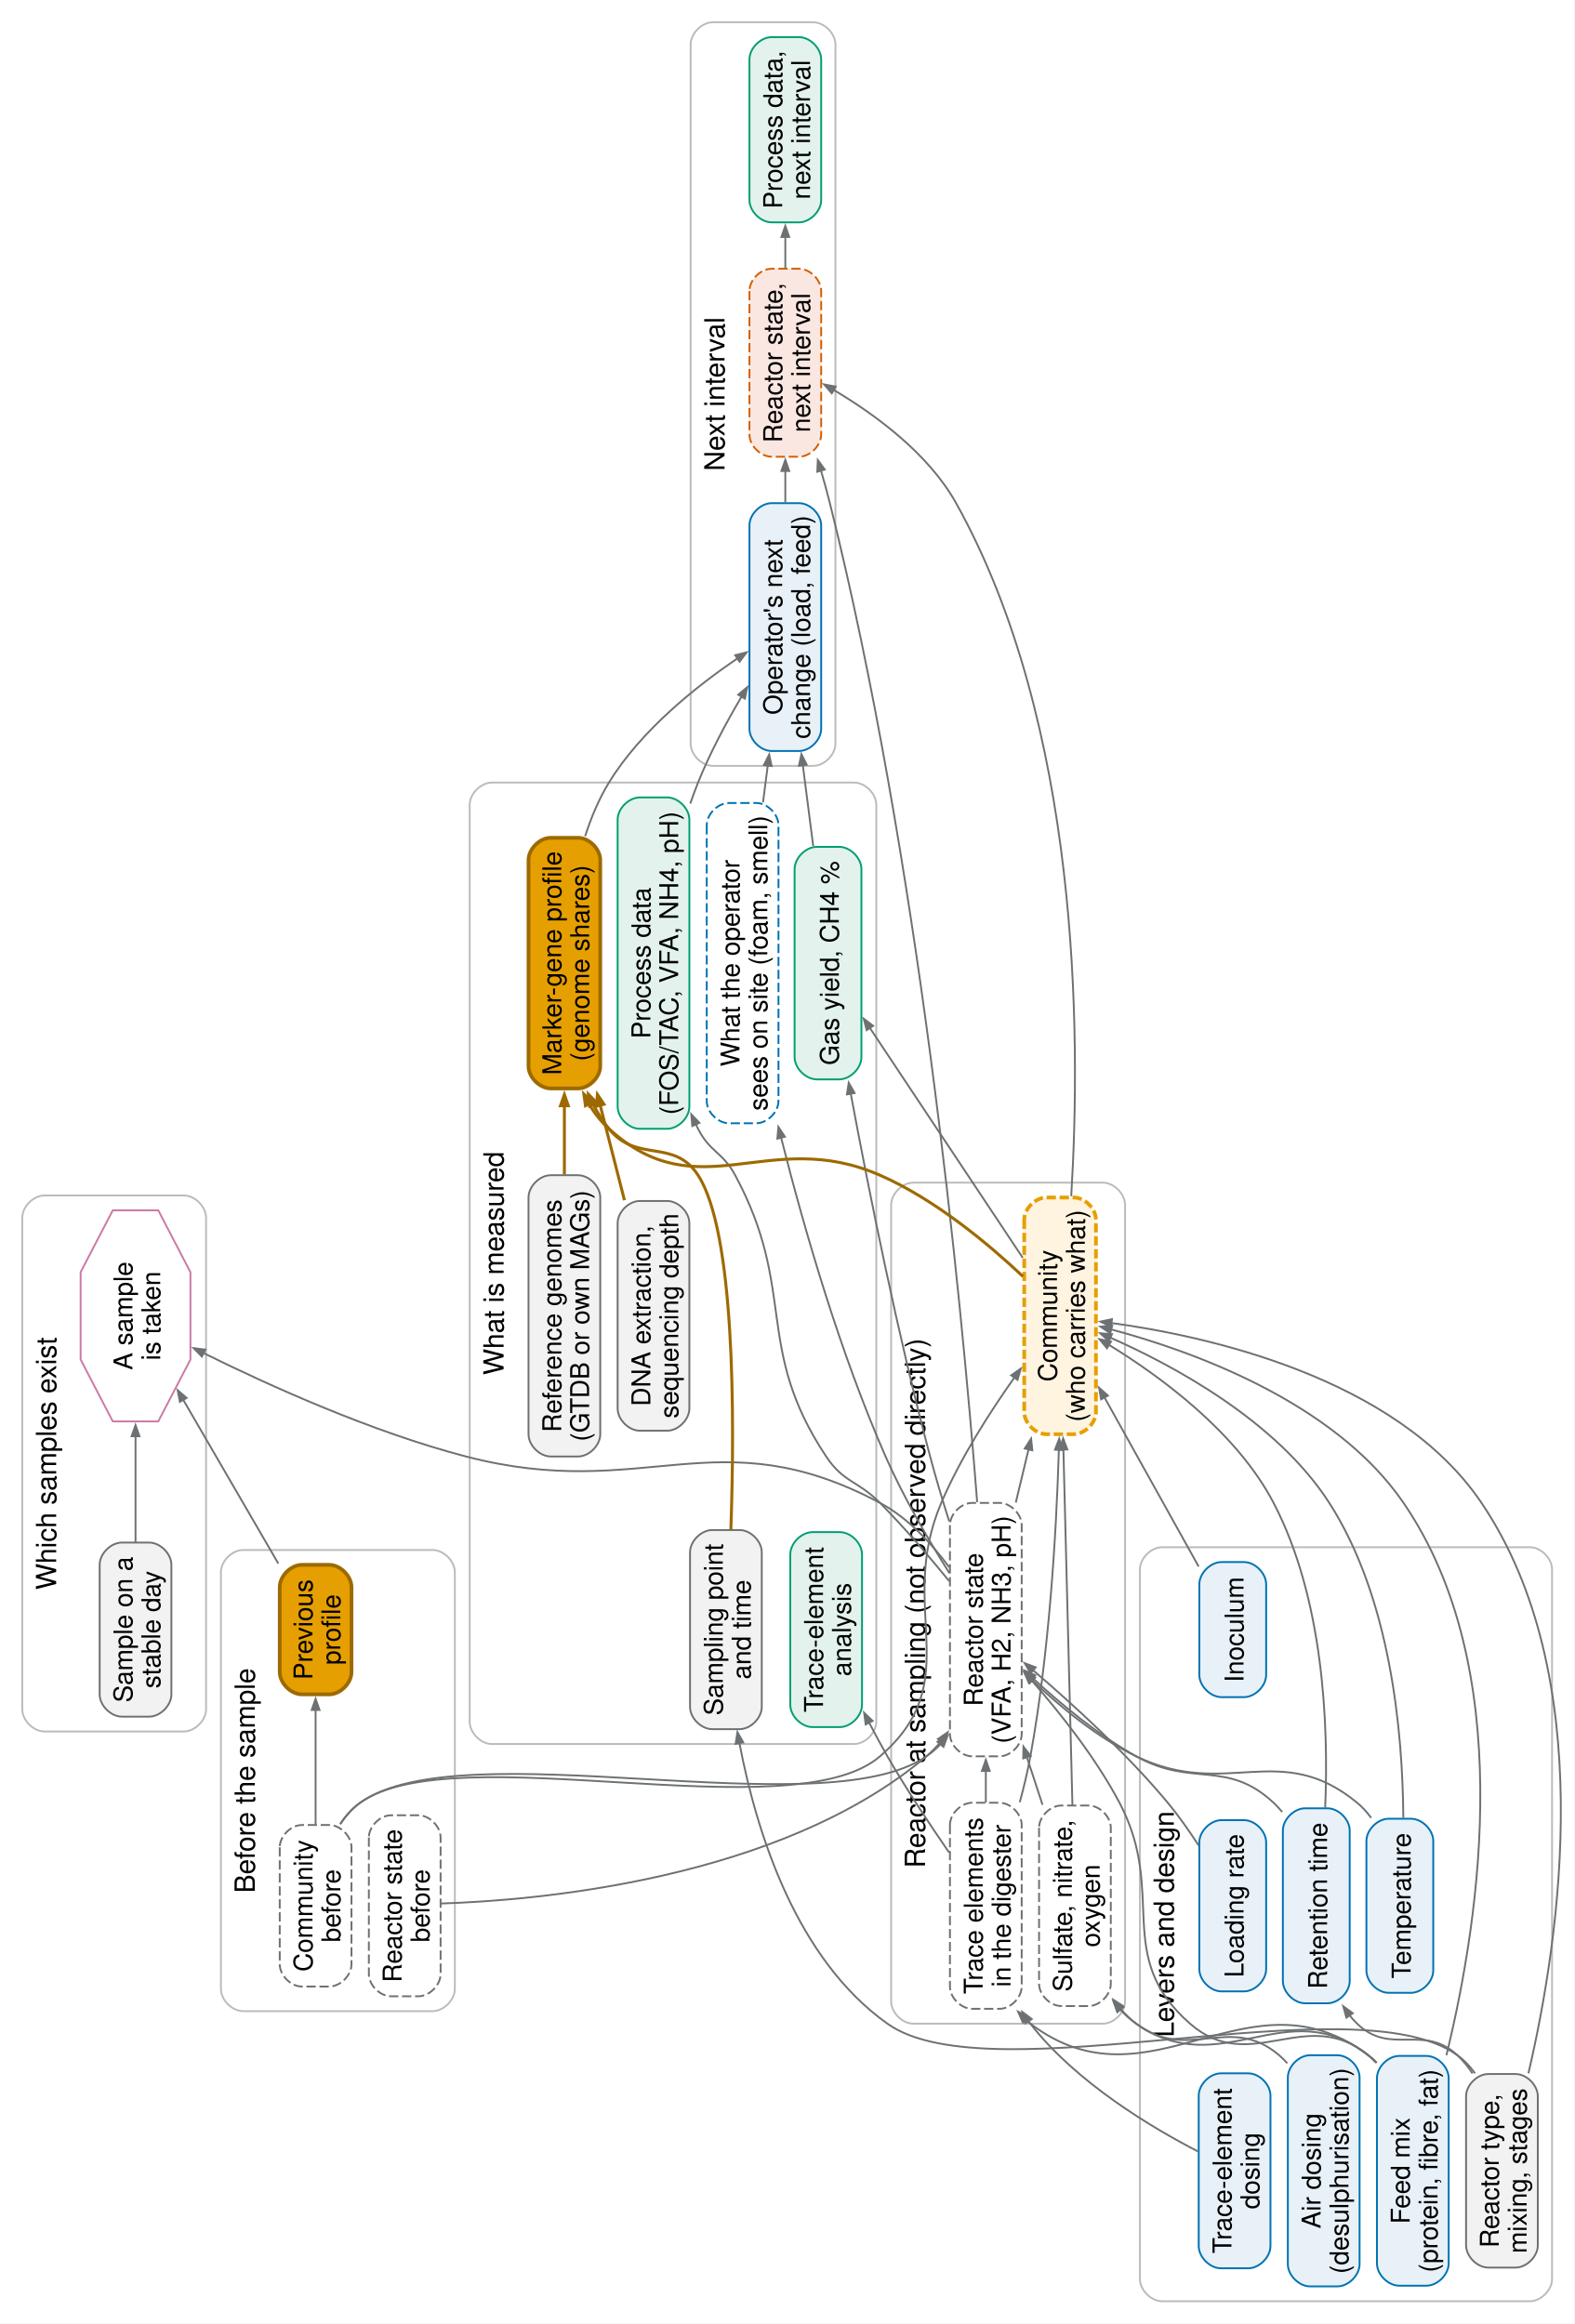
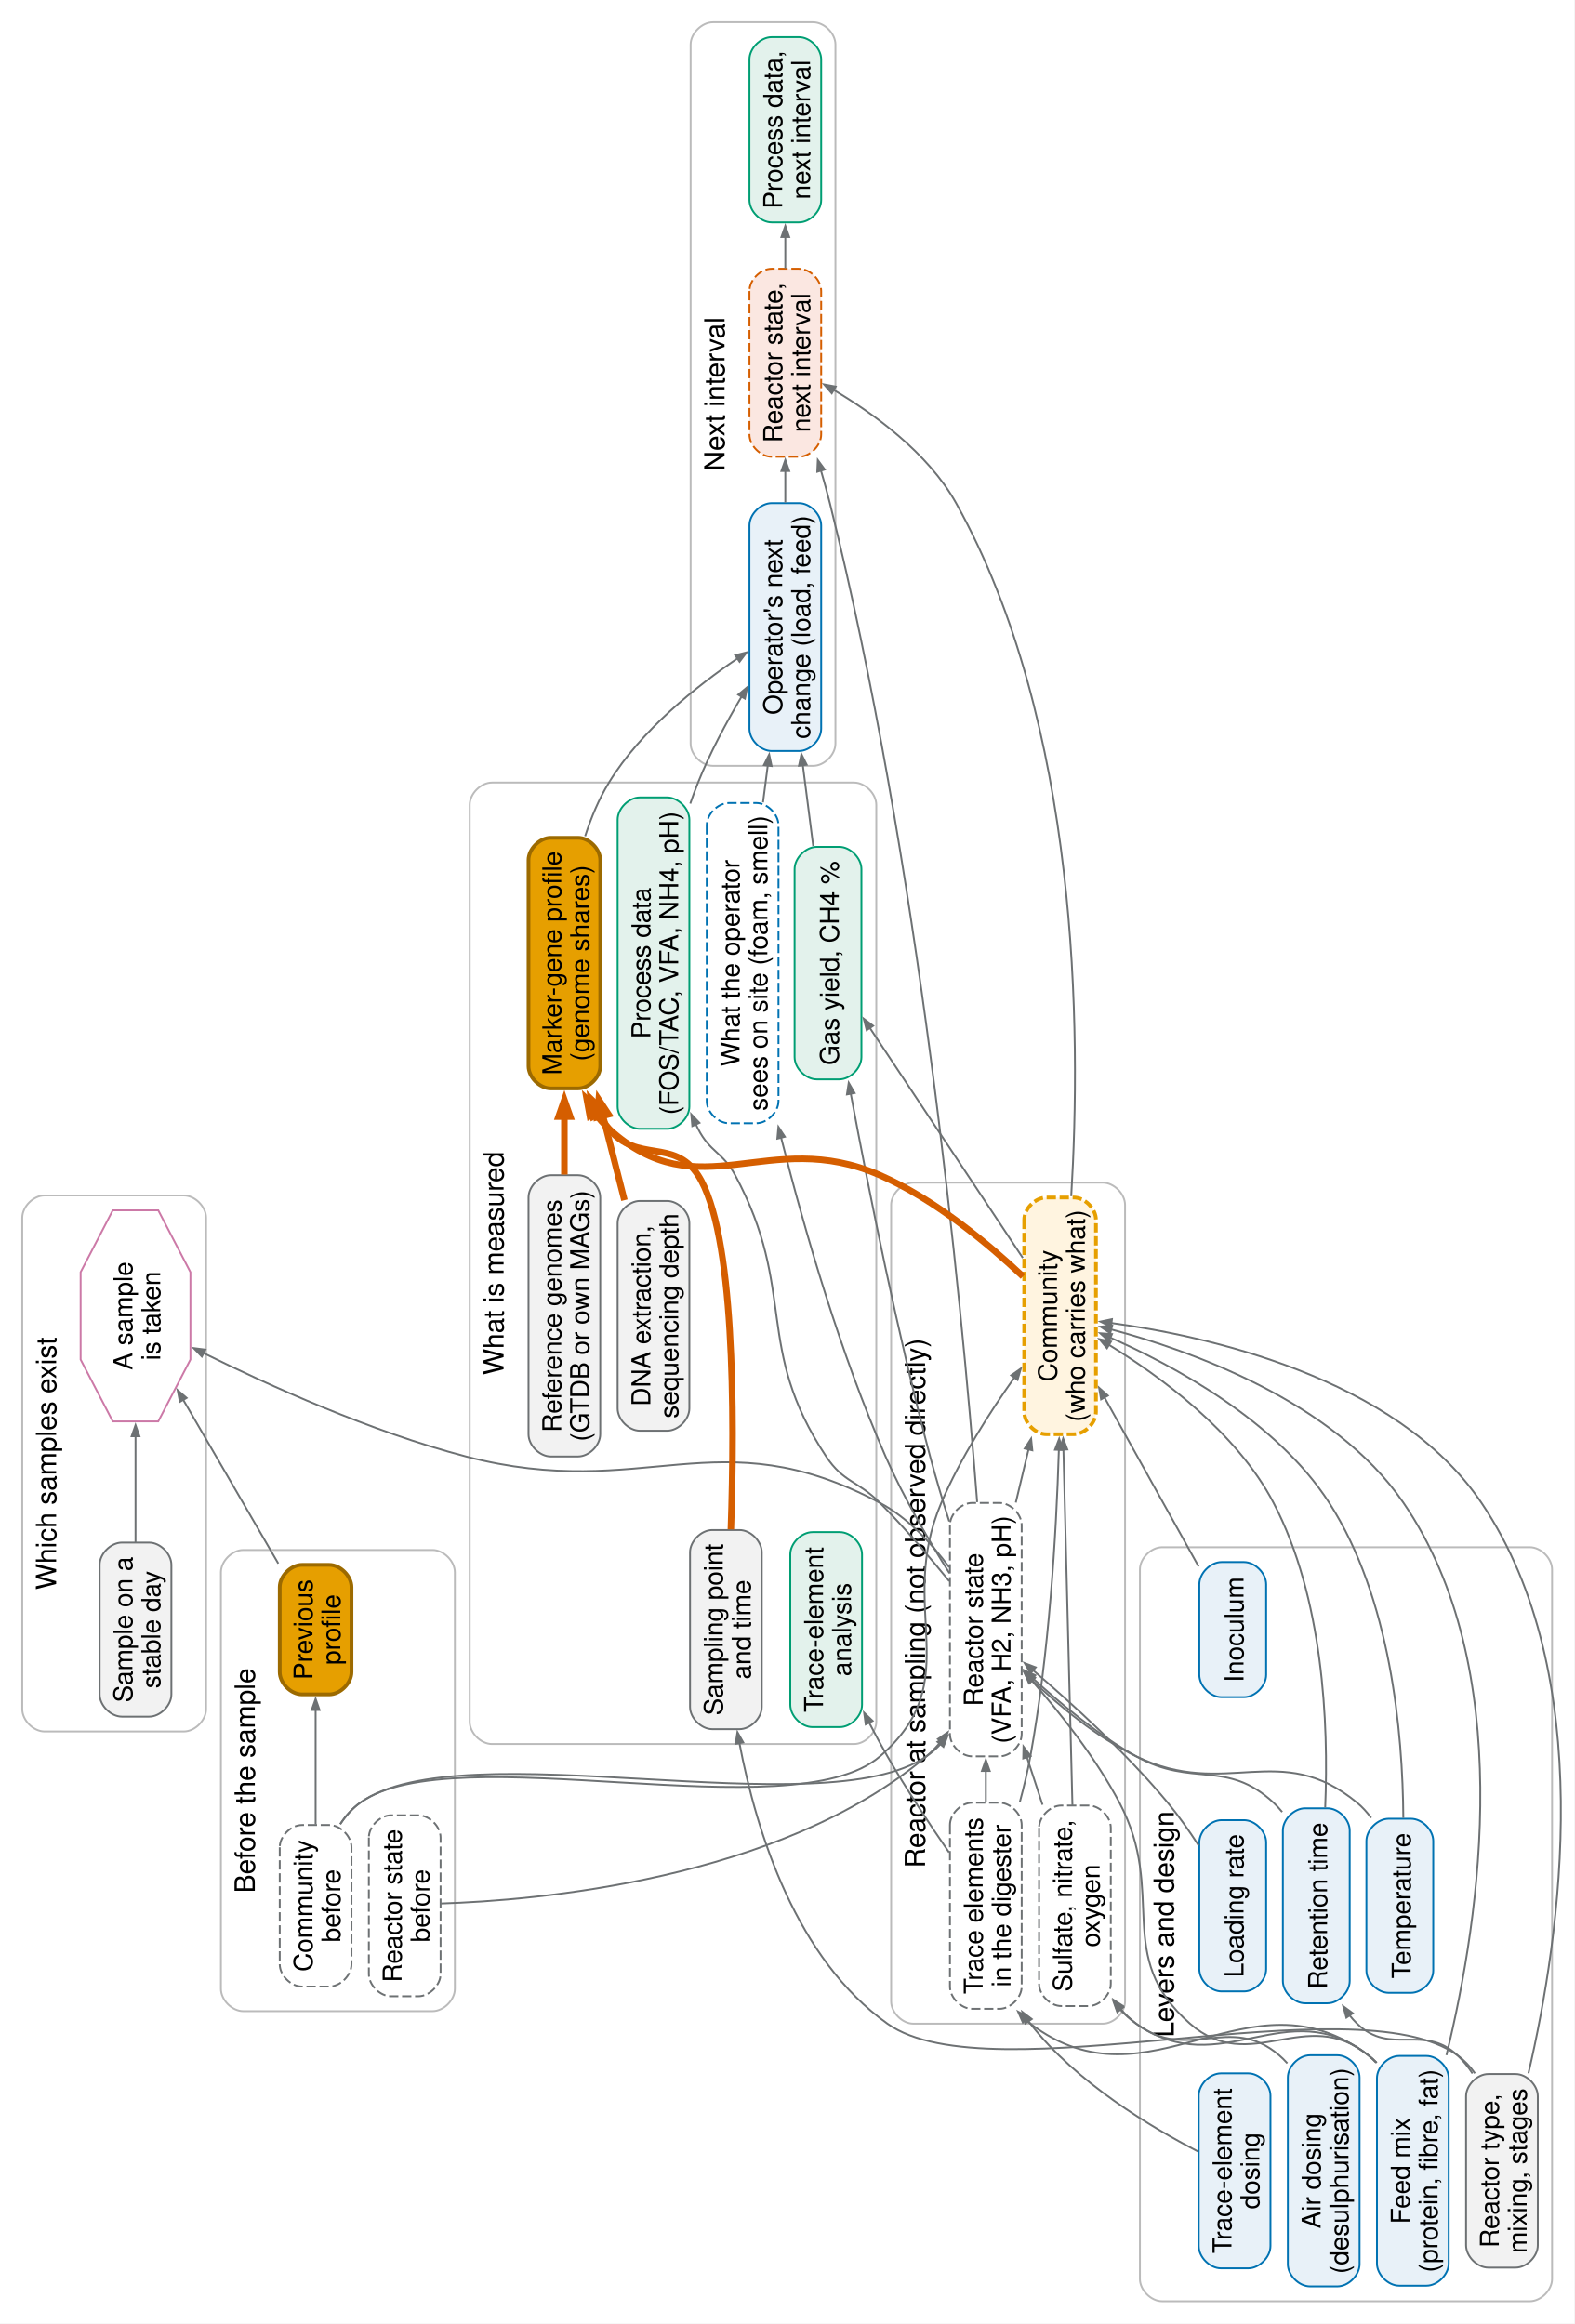
<svg xmlns="http://www.w3.org/2000/svg" width="848pt" height="1252pt" viewBox="0.00 0.00 848.00 1252.00">
  <g id="graph0" class="graph" transform="scale(1 1) rotate(-90) translate(-1247.74 844)">
    <polygon fill="white" stroke="none" points="-4,4 -4,-844 1247.74,-844 1247.74,4 -4,4" />
    <g id="clust1" class="cluster">
      <path fill="none" stroke="#bbbbbb" d="M176.28,-599C176.28,-599 400.72,-599 400.72,-599 406.72,-599 412.72,-605 412.72,-611 412.72,-611 412.72,-713 412.72,-713 412.72,-719 406.72,-725 400.72,-725 400.72,-725 176.28,-725 176.28,-725 170.28,-725 164.28,-719 164.28,-713 164.28,-713 164.28,-611 164.28,-611 164.28,-605 170.28,-599 176.28,-599" />
      <text xml:space="preserve" text-anchor="middle" x="288.5" y="-706.75" font-family="Helvetica,sans-Serif" font-size="15.00">Before the sample</text>
    </g>
    <g id="clust2" class="cluster">
      <path fill="none" stroke="#bbbbbb" d="M20,-8C20,-8 402.22,-8 402.22,-8 408.22,-8 414.22,-14 414.22,-20 414.22,-20 414.22,-218 414.22,-218 414.22,-224 408.22,-230 402.22,-230 402.22,-230 20,-230 20,-230 14,-230 8,-224 8,-218 8,-218 8,-20 8,-20 8,-14 14,-8 20,-8" />
      <text xml:space="preserve" text-anchor="middle" x="211.11" y="-211.75" font-family="Helvetica,sans-Serif" font-size="15.00">Levers and design</text>
    </g>
    <g id="clust3" class="cluster">
      <path fill="none" stroke="#bbbbbb" d="M169.53,-238C169.53,-238 598.62,-238 598.62,-238 604.62,-238 610.62,-244 610.62,-250 610.62,-250 610.62,-352 610.62,-352 610.62,-358 604.62,-364 598.62,-364 598.62,-364 169.53,-364 169.53,-364 163.53,-364 157.53,-358 157.53,-352 157.53,-352 157.53,-250 157.53,-250 157.53,-244 163.53,-238 169.53,-238" />
      <text xml:space="preserve" text-anchor="middle" x="384.08" y="-345.75" font-family="Helvetica,sans-Serif" font-size="15.00">Reactor at sampling (not observed directly)</text>
    </g>
    <g id="clust4" class="cluster">
      <path fill="none" stroke="#bbbbbb" d="M320.19,-372C320.19,-372 814.15,-372 814.15,-372 820.15,-372 826.15,-378 826.15,-384 826.15,-384 826.15,-579 826.15,-579 826.15,-585 820.15,-591 814.15,-591 814.15,-591 320.19,-591 320.19,-591 314.19,-591 308.19,-585 308.19,-579 308.19,-579 308.19,-384 308.19,-384 308.19,-378 314.19,-372 320.19,-372" />
      <text xml:space="preserve" text-anchor="middle" x="567.17" y="-572.75" font-family="Helvetica,sans-Serif" font-size="15.00">What is measured</text>
    </g>
    <g id="clust5" class="cluster">
      <path fill="none" stroke="#bbbbbb" d="M326.94,-733C326.94,-733 591.71,-733 591.71,-733 597.71,-733 603.71,-739 603.71,-745 603.71,-745 603.71,-820 603.71,-820 603.71,-826 597.71,-832 591.71,-832 591.71,-832 326.94,-832 326.94,-832 320.94,-832 314.94,-826 314.94,-820 314.94,-820 314.94,-745 314.94,-745 314.94,-739 320.94,-733 326.94,-733" />
      <text xml:space="preserve" text-anchor="middle" x="459.32" y="-813.75" font-family="Helvetica,sans-Serif" font-size="15.00">Which samples exist</text>
    </g>
    <g id="clust6" class="cluster">
      <path fill="none" stroke="#bbbbbb" d="M847.15,-394C847.15,-394 1223.74,-394 1223.74,-394 1229.74,-394 1235.74,-400 1235.74,-406 1235.74,-406 1235.74,-460 1235.74,-460 1235.74,-466 1229.74,-472 1223.74,-472 1223.74,-472 847.15,-472 847.15,-472 841.15,-472 835.15,-466 835.15,-460 835.15,-460 835.15,-406 835.15,-406 835.15,-400 841.15,-394 847.15,-394" />
      <text xml:space="preserve" text-anchor="middle" x="1035.44" y="-453.75" font-family="Helvetica,sans-Serif" font-size="15.00">Next interval</text>
    </g>
    <g id="node1" class="node">
      <path fill="#ffffff" stroke="#6d7173" stroke-dasharray="5,2" d="M257.81,-645.32C257.81,-645.32 184.28,-645.32 184.28,-645.32 178.28,-645.32 172.28,-639.32 172.28,-633.32 172.28,-633.32 172.28,-618.68 172.28,-618.68 172.28,-612.68 178.28,-606.68 184.28,-606.68 184.28,-606.68 257.81,-606.68 257.81,-606.68 263.81,-606.68 269.81,-612.68 269.81,-618.68 269.81,-618.68 269.81,-633.32 269.81,-633.32 269.81,-639.32 263.81,-645.32 257.81,-645.32" />
      <text xml:space="preserve" text-anchor="middle" x="221.05" y="-627.7" font-family="Helvetica,sans-Serif" font-size="14.00">Reactor state</text>
      <text xml:space="preserve" text-anchor="middle" x="221.05" y="-612.7" font-family="Helvetica,sans-Serif" font-size="14.00">before</text>
    </g>
    <g id="node14" class="node">
      <path fill="#ffffff" stroke="#6d7173" stroke-dasharray="5,2" d="M426.09,-332.32C426.09,-332.32 313.56,-332.32 313.56,-332.32 307.56,-332.32 301.56,-326.32 301.56,-320.32 301.56,-320.32 301.56,-305.68 301.56,-305.68 301.56,-299.68 307.56,-293.68 313.56,-293.68 313.56,-293.68 426.09,-293.68 426.09,-293.68 432.09,-293.68 438.09,-299.68 438.09,-305.68 438.09,-305.68 438.09,-320.32 438.09,-320.32 438.09,-326.32 432.09,-332.32 426.09,-332.32" />
      <text xml:space="preserve" text-anchor="middle" x="369.83" y="-314.7" font-family="Helvetica,sans-Serif" font-size="14.00">Reactor state</text>
      <text xml:space="preserve" text-anchor="middle" x="369.83" y="-299.7" font-family="Helvetica,sans-Serif" font-size="14.00">(VFA, H2, NH3, pH)</text>
    </g>
    <g id="edge7" class="edge">
      <path fill="none" stroke="#6d7173" d="M222.27,-606.44C223.85,-556.83 234.5,-424.41 301.56,-345 304.06,-342.04 306.9,-339.33 309.97,-336.85" />
      <polygon fill="#6d7173" stroke="#6d7173" points="310.88,-338.79 314.48,-333.55 308.4,-335.4 310.88,-338.79" />
    </g>
    <g id="node2" class="node">
      <path fill="#ffffff" stroke="#6d7173" stroke-dasharray="5,2" d="M252.56,-693.32C252.56,-693.32 189.53,-693.32 189.53,-693.32 183.53,-693.32 177.53,-687.32 177.53,-681.32 177.53,-681.32 177.53,-666.68 177.53,-666.68 177.53,-660.68 183.53,-654.68 189.53,-654.68 189.53,-654.68 252.56,-654.68 252.56,-654.68 258.56,-654.68 264.56,-660.68 264.56,-666.68 264.56,-666.68 264.56,-681.32 264.56,-681.32 264.56,-687.32 258.56,-693.32 252.56,-693.32" />
      <text xml:space="preserve" text-anchor="middle" x="221.05" y="-675.7" font-family="Helvetica,sans-Serif" font-size="14.00">Community</text>
      <text xml:space="preserve" text-anchor="middle" x="221.05" y="-660.7" font-family="Helvetica,sans-Serif" font-size="14.00">before</text>
    </g>
    <g id="node3" class="node">
      <path fill="#e69f00" stroke="#9c6a00" stroke-width="2" d="M392.72,-693.32C392.72,-693.32 346.94,-693.32 346.94,-693.32 340.94,-693.32 334.94,-687.32 334.94,-681.32 334.94,-681.32 334.94,-666.68 334.94,-666.68 334.94,-660.68 340.94,-654.68 346.94,-654.68 346.94,-654.68 392.72,-654.68 392.72,-654.68 398.72,-654.68 404.72,-660.68 404.72,-666.68 404.72,-666.68 404.72,-681.32 404.72,-681.32 404.72,-687.32 398.72,-693.32 392.72,-693.32" />
      <text xml:space="preserve" text-anchor="middle" x="369.83" y="-675.7" font-family="Helvetica,sans-Serif" font-size="14.00" fill="#000000">Previous</text>
      <text xml:space="preserve" text-anchor="middle" x="369.83" y="-660.7" font-family="Helvetica,sans-Serif" font-size="14.00" fill="#000000">profile</text>
    </g>
    <g id="edge40" class="edge">
      <path fill="none" stroke="#6d7173" d="M264.89,-674C284.32,-674 307.21,-674 326.56,-674" />
      <polygon fill="#6d7173" stroke="#6d7173" points="326.55,-676.1 332.55,-674 326.55,-671.9 326.55,-676.1" />
    </g>
    <g id="edge8" class="edge">
      <path fill="none" stroke="#6d7173" d="M265.05,-660.74C269.5,-657.83 273.5,-654.3 276.56,-650 316.01,-594.61 262.92,-400.96 301.56,-345 303.52,-342.16 305.81,-339.56 308.33,-337.18" />
      <polygon fill="#6d7173" stroke="#6d7173" points="309.38,-339.05 312.64,-333.59 306.69,-335.82 309.38,-339.05" />
    </g>
    <g id="node15" class="node">
      <path fill="#fff4e0" stroke="#e69f00" stroke-width="2" stroke-dasharray="5,2" d="M590.62,-292.32C590.62,-292.32 487.09,-292.32 487.09,-292.32 481.09,-292.32 475.09,-286.32 475.09,-280.32 475.09,-280.32 475.09,-265.68 475.09,-265.68 475.09,-259.68 481.09,-253.68 487.09,-253.68 487.09,-253.68 590.62,-253.68 590.62,-253.68 596.62,-253.68 602.62,-259.68 602.62,-265.68 602.62,-265.68 602.62,-280.32 602.62,-280.32 602.62,-286.32 596.62,-292.32 590.62,-292.32" />
      <text xml:space="preserve" text-anchor="middle" x="538.86" y="-274.7" font-family="Helvetica,sans-Serif" font-size="14.00">Community</text>
      <text xml:space="preserve" text-anchor="middle" x="538.86" y="-259.7" font-family="Helvetica,sans-Serif" font-size="14.00">(who carries what)</text>
    </g>
    <g id="edge13" class="edge">
      <path fill="none" stroke="#6d7173" d="M265.02,-660.72C269.47,-657.81 273.48,-654.28 276.56,-650 312.99,-599.25 260.78,-417.32 301.56,-370 342.32,-322.71 380.68,-361.53 438.09,-337 462.27,-326.67 487.17,-310.71 506.04,-297.31" />
      <polygon fill="#6d7173" stroke="#6d7173" points="506.82,-299.33 510.47,-294.12 504.37,-295.92 506.82,-299.33" />
    </g>
    <g id="node25" class="node">
      <polygon fill="#ffffff" stroke="#cc79a7" points="595.71,-758.75 595.71,-783.25 562.4,-800.57 515.31,-800.57 482,-783.25 482,-758.75 515.31,-741.43 562.4,-741.43 595.71,-758.75" />
      <text xml:space="preserve" text-anchor="middle" x="538.86" y="-772.7" font-family="Helvetica,sans-Serif" font-size="14.00">A sample</text>
      <text xml:space="preserve" text-anchor="middle" x="538.86" y="-757.7" font-family="Helvetica,sans-Serif" font-size="14.00">is taken</text>
    </g>
    <g id="edge39" class="edge">
      <path fill="none" stroke="#6d7173" d="M405.43,-694.1C431,-708.95 466.01,-729.27 493.61,-745.3" />
      <polygon fill="#6d7173" stroke="#6d7173" points="492.54,-747.11 498.78,-748.31 494.65,-743.48 492.54,-747.11" />
    </g>
    <g id="node4" class="node">
      <path fill="#e8f1f8" stroke="#0072b2" d="M128.16,-102.32C128.16,-102.32 28.38,-102.32 28.38,-102.32 22.38,-102.32 16.38,-96.32 16.38,-90.32 16.38,-90.32 16.38,-75.68 16.38,-75.68 16.38,-69.68 22.38,-63.68 28.38,-63.68 28.38,-63.68 128.16,-63.68 128.16,-63.68 134.16,-63.68 140.16,-69.68 140.16,-75.68 140.16,-75.68 140.16,-90.32 140.16,-90.32 140.16,-96.32 134.16,-102.32 128.16,-102.32" />
      <text xml:space="preserve" text-anchor="middle" x="78.27" y="-84.7" font-family="Helvetica,sans-Serif" font-size="14.00">Feed mix</text>
      <text xml:space="preserve" text-anchor="middle" x="78.27" y="-69.7" font-family="Helvetica,sans-Serif" font-size="14.00">(protein, fibre, fat)</text>
    </g>
    <g id="node12" class="node">
      <path fill="#ffffff" stroke="#6d7173" stroke-dasharray="5,2" d="M264.56,-332.32C264.56,-332.32 177.53,-332.32 177.53,-332.32 171.53,-332.32 165.53,-326.32 165.53,-320.32 165.53,-320.32 165.53,-305.68 165.53,-305.68 165.53,-299.68 171.53,-293.68 177.53,-293.68 177.53,-293.68 264.56,-293.68 264.56,-293.68 270.56,-293.68 276.56,-299.68 276.56,-305.68 276.56,-305.68 276.56,-320.32 276.56,-320.32 276.56,-326.32 270.56,-332.32 264.56,-332.32" />
      <text xml:space="preserve" text-anchor="middle" x="221.05" y="-314.7" font-family="Helvetica,sans-Serif" font-size="14.00">Trace elements</text>
      <text xml:space="preserve" text-anchor="middle" x="221.05" y="-299.7" font-family="Helvetica,sans-Serif" font-size="14.00">in the digester</text>
    </g>
    <g id="edge9" class="edge">
      <path fill="none" stroke="#6d7173" d="M136.46,-102.4C137.93,-103.83 139.29,-105.36 140.53,-107 189.39,-171.91 108.45,-224.26 157.53,-289 158.21,-289.9 158.93,-290.76 159.68,-291.59" />
      <polygon fill="#6d7173" stroke="#6d7173" points="158.17,-293.05 163.99,-295.6 161.03,-289.98 158.17,-293.05" />
    </g>
    <g id="node13" class="node">
      <path fill="#ffffff" stroke="#6d7173" stroke-dasharray="5,2" d="M263.06,-284.32C263.06,-284.32 179.03,-284.32 179.03,-284.32 173.03,-284.32 167.03,-278.32 167.03,-272.32 167.03,-272.32 167.03,-257.68 167.03,-257.68 167.03,-251.68 173.03,-245.68 179.03,-245.68 179.03,-245.68 263.06,-245.68 263.06,-245.68 269.06,-245.68 275.06,-251.68 275.06,-257.68 275.06,-257.68 275.06,-272.32 275.06,-272.32 275.06,-278.32 269.06,-284.32 263.06,-284.32" />
      <text xml:space="preserve" text-anchor="middle" x="221.05" y="-266.7" font-family="Helvetica,sans-Serif" font-size="14.00">Sulfate, nitrate,</text>
      <text xml:space="preserve" text-anchor="middle" x="221.05" y="-251.7" font-family="Helvetica,sans-Serif" font-size="14.00">oxygen</text>
    </g>
    <g id="edge11" class="edge">
      <path fill="none" stroke="#6d7173" d="M136.62,-102.7C138.02,-104.04 139.33,-105.47 140.53,-107 175.18,-151.08 125.4,-186.05 157.53,-232 159.77,-235.21 162.42,-238.13 165.35,-240.78" />
      <polygon fill="#6d7173" stroke="#6d7173" points="163.73,-242.17 169.71,-244.32 166.38,-238.91 163.73,-242.17" />
    </g>
    <g id="edge1" class="edge">
      <path fill="none" stroke="#6d7173" d="M136.54,-102.77C137.96,-104.09 139.3,-105.5 140.53,-107 167.99,-140.52 129.01,-170.38 157.53,-203 194.09,-244.8 227.45,-215.07 276.56,-241 300.82,-253.81 325.16,-273.14 342.74,-288.55" />
      <polygon fill="#6d7173" stroke="#6d7173" points="340.96,-289.77 346.84,-292.18 343.75,-286.63 340.96,-289.77" />
    </g>
    <g id="edge14" class="edge">
      <path fill="none" stroke="#6d7173" d="M140.57,-64.89C217.29,-46.16 349.37,-27.34 438.09,-88 493.22,-125.69 520.51,-204.04 531.59,-245.65" />
      <polygon fill="#6d7173" stroke="#6d7173" points="529.51,-245.98 533.04,-251.27 533.58,-244.93 529.51,-245.98" />
    </g>
    <g id="node5" class="node">
      <path fill="#e8f1f8" stroke="#0072b2" d="M255.19,-198C255.19,-198 186.91,-198 186.91,-198 180.91,-198 174.91,-192 174.91,-186 174.91,-186 174.91,-174 174.91,-174 174.91,-168 180.91,-162 186.91,-162 186.91,-162 255.19,-162 255.19,-162 261.19,-162 267.19,-168 267.19,-174 267.19,-174 267.19,-186 267.19,-186 267.19,-192 261.19,-198 255.19,-198" />
      <text xml:space="preserve" text-anchor="middle" x="221.05" y="-174.2" font-family="Helvetica,sans-Serif" font-size="14.00">Loading rate</text>
    </g>
    <g id="edge2" class="edge">
      <path fill="none" stroke="#6d7173" d="M253.53,-198.36C261.32,-203.4 269.47,-209.11 276.56,-215 303.34,-237.25 330.2,-266.79 347.98,-287.61" />
      <polygon fill="#6d7173" stroke="#6d7173" points="346.28,-288.86 351.76,-292.08 349.49,-286.14 346.28,-288.86" />
    </g>
    <g id="node6" class="node">
      <path fill="#e8f1f8" stroke="#0072b2" d="M261.56,-153C261.56,-153 180.53,-153 180.53,-153 174.53,-153 168.53,-147 168.53,-141 168.53,-141 168.53,-129 168.53,-129 168.53,-123 174.53,-117 180.53,-117 180.53,-117 261.56,-117 261.56,-117 267.56,-117 273.56,-123 273.56,-129 273.56,-129 273.56,-141 273.56,-141 273.56,-147 267.56,-153 261.56,-153" />
      <text xml:space="preserve" text-anchor="middle" x="221.05" y="-129.2" font-family="Helvetica,sans-Serif" font-size="14.00">Retention time</text>
    </g>
    <g id="edge3" class="edge">
      <path fill="none" stroke="#6d7173" d="M271.57,-153.37C273.35,-154.8 275.02,-156.34 276.56,-158 300.19,-183.43 284.63,-201.69 301.56,-232 312.99,-252.47 329.85,-272.76 343.83,-287.91" />
      <polygon fill="#6d7173" stroke="#6d7173" points="342.17,-289.2 347.8,-292.15 345.23,-286.33 342.17,-289.2" />
    </g>
    <g id="edge17" class="edge">
      <path fill="none" stroke="#6d7173" d="M273.98,-130.2C319.75,-128.29 386.93,-131.29 438.09,-158 476.48,-178.04 506.6,-219.55 523.31,-246.82" />
      <polygon fill="#6d7173" stroke="#6d7173" points="521.4,-247.73 526.29,-251.79 525,-245.57 521.4,-247.73" />
    </g>
    <g id="node7" class="node">
      <path fill="#e8f1f8" stroke="#0072b2" d="M255.94,-108C255.94,-108 186.16,-108 186.16,-108 180.16,-108 174.16,-102 174.16,-96 174.16,-96 174.16,-84 174.16,-84 174.16,-78 180.16,-72 186.16,-72 186.16,-72 255.94,-72 255.94,-72 261.94,-72 267.94,-78 267.94,-84 267.94,-84 267.94,-96 267.94,-96 267.94,-102 261.94,-108 255.94,-108" />
      <text xml:space="preserve" text-anchor="middle" x="221.05" y="-84.2" font-family="Helvetica,sans-Serif" font-size="14.00">Temperature</text>
    </g>
    <g id="edge4" class="edge">
      <path fill="none" stroke="#6d7173" d="M268.42,-105.44C271.44,-107.64 274.21,-110.15 276.56,-113 310.93,-154.7 278.05,-183.34 301.56,-232 311.69,-252.96 328.39,-273.11 342.61,-288.08" />
      <polygon fill="#6d7173" stroke="#6d7173" points="340.98,-289.41 346.67,-292.26 344,-286.49 340.98,-289.41" />
    </g>
    <g id="edge16" class="edge">
      <path fill="none" stroke="#6d7173" d="M268.34,-88.12C314.8,-88.41 386.67,-94.96 438.09,-128 482.49,-156.53 512.39,-212.56 527.15,-246" />
      <polygon fill="#6d7173" stroke="#6d7173" points="525.16,-246.71 529.47,-251.39 529.02,-245.05 525.16,-246.71" />
    </g>
    <g id="node8" class="node">
      <path fill="#e8f1f8" stroke="#0072b2" d="M118.78,-198.32C118.78,-198.32 37.75,-198.32 37.75,-198.32 31.75,-198.32 25.75,-192.32 25.75,-186.32 25.75,-186.32 25.75,-171.68 25.75,-171.68 25.75,-165.68 31.75,-159.68 37.75,-159.68 37.75,-159.68 118.78,-159.68 118.78,-159.68 124.78,-159.68 130.78,-165.68 130.78,-171.68 130.78,-171.68 130.78,-186.32 130.78,-186.32 130.78,-192.32 124.78,-198.32 118.78,-198.32" />
      <text xml:space="preserve" text-anchor="middle" x="78.27" y="-180.7" font-family="Helvetica,sans-Serif" font-size="14.00">Trace-element</text>
      <text xml:space="preserve" text-anchor="middle" x="78.27" y="-165.7" font-family="Helvetica,sans-Serif" font-size="14.00">dosing</text>
    </g>
    <g id="edge10" class="edge">
      <path fill="none" stroke="#6d7173" d="M88.72,-198.78C101.29,-223.13 125.67,-264.3 157.53,-289 157.98,-289.35 158.43,-289.69 158.89,-290.03" />
      <polygon fill="#6d7173" stroke="#6d7173" points="157.7,-291.76 163.86,-293.34 160.03,-288.26 157.7,-291.76" />
    </g>
    <g id="node9" class="node">
      <path fill="#e8f1f8" stroke="#0072b2" d="M394.22,-198C394.22,-198 345.44,-198 345.44,-198 339.44,-198 333.44,-192 333.44,-186 333.44,-186 333.44,-174 333.44,-174 333.44,-168 339.44,-162 345.44,-162 345.44,-162 394.22,-162 394.22,-162 400.22,-162 406.22,-168 406.22,-174 406.22,-174 406.22,-186 406.22,-186 406.22,-192 400.22,-198 394.22,-198" />
      <text xml:space="preserve" text-anchor="middle" x="369.83" y="-174.2" font-family="Helvetica,sans-Serif" font-size="14.00">Inoculum</text>
    </g>
    <g id="edge20" class="edge">
      <path fill="none" stroke="#6d7173" d="M403.82,-198.37C429.99,-212.94 466.75,-233.41 495.15,-249.22" />
      <polygon fill="#6d7173" stroke="#6d7173" points="493.86,-250.91 500.12,-251.99 495.9,-247.24 493.86,-250.91" />
    </g>
    <g id="node10" class="node">
      <path fill="#e8f1f8" stroke="#0072b2" d="M128.53,-150.32C128.53,-150.32 28,-150.32 28,-150.32 22,-150.32 16,-144.32 16,-138.32 16,-138.32 16,-123.68 16,-123.68 16,-117.68 22,-111.68 28,-111.68 28,-111.68 128.53,-111.68 128.53,-111.68 134.53,-111.68 140.53,-117.68 140.53,-123.68 140.53,-123.68 140.53,-138.32 140.53,-138.32 140.53,-144.32 134.53,-150.32 128.53,-150.32" />
      <text xml:space="preserve" text-anchor="middle" x="78.27" y="-132.7" font-family="Helvetica,sans-Serif" font-size="14.00">Air dosing</text>
      <text xml:space="preserve" text-anchor="middle" x="78.27" y="-117.7" font-family="Helvetica,sans-Serif" font-size="14.00">(desulphurisation)</text>
    </g>
    <g id="edge12" class="edge">
      <path fill="none" stroke="#6d7173" d="M136.2,-150.61C137.74,-151.98 139.19,-153.44 140.53,-155 163.3,-181.64 136.29,-204.13 157.53,-232 159.95,-235.17 162.76,-238.07 165.83,-240.71" />
      <polygon fill="#6d7173" stroke="#6d7173" points="164.37,-242.24 170.39,-244.27 166.95,-238.93 164.37,-242.24" />
    </g>
    <g id="node11" class="node">
      <path fill="#f2f2f2" stroke="#6d7173" d="M118.41,-54.32C118.41,-54.32 38.13,-54.32 38.13,-54.32 32.13,-54.32 26.13,-48.32 26.13,-42.32 26.13,-42.32 26.13,-27.68 26.13,-27.68 26.13,-21.68 32.13,-15.68 38.13,-15.68 38.13,-15.68 118.41,-15.68 118.41,-15.68 124.41,-15.68 130.41,-21.68 130.41,-27.68 130.41,-27.68 130.41,-42.32 130.41,-42.32 130.41,-48.32 124.41,-54.32 118.41,-54.32" />
      <text xml:space="preserve" text-anchor="middle" x="78.27" y="-36.7" font-family="Helvetica,sans-Serif" font-size="14.00">Reactor type,</text>
      <text xml:space="preserve" text-anchor="middle" x="78.27" y="-21.7" font-family="Helvetica,sans-Serif" font-size="14.00">mixing, stages</text>
    </g>
    <g id="edge21" class="edge">
      <path fill="none" stroke="#6d7173" d="M130.73,-50.86C134.31,-53.21 137.65,-55.91 140.53,-59 157.7,-77.39 140.04,-94.91 157.53,-113 158.99,-114.51 160.56,-115.92 162.22,-117.23" />
      <polygon fill="#6d7173" stroke="#6d7173" points="160.79,-118.79 166.92,-120.47 163.17,-115.33 160.79,-118.79" />
    </g>
    <g id="edge22" class="edge">
      <path fill="none" stroke="#6d7173" d="M130.78,-20.74C205.48,-3.3 345.1,16.76 438.09,-46 506.31,-92.04 528.28,-195.92 535.03,-245.57" />
      <polygon fill="#6d7173" stroke="#6d7173" points="532.91,-245.59 535.76,-251.27 537.08,-245.05 532.91,-245.59" />
    </g>
    <g id="node16" class="node">
      <path fill="#f2f2f2" stroke="#6d7173" d="M411.47,-472.32C411.47,-472.32 328.19,-472.32 328.19,-472.32 322.19,-472.32 316.19,-466.32 316.19,-460.32 316.19,-460.32 316.19,-445.68 316.19,-445.68 316.19,-439.68 322.19,-433.68 328.19,-433.68 328.19,-433.68 411.47,-433.68 411.47,-433.68 417.47,-433.68 423.47,-439.68 423.47,-445.68 423.47,-445.68 423.47,-460.32 423.47,-460.32 423.47,-466.32 417.47,-472.32 411.47,-472.32" />
      <text xml:space="preserve" text-anchor="middle" x="369.83" y="-454.7" font-family="Helvetica,sans-Serif" font-size="14.00">Sampling point</text>
      <text xml:space="preserve" text-anchor="middle" x="369.83" y="-439.7" font-family="Helvetica,sans-Serif" font-size="14.00">and time</text>
    </g>
    <g id="edge23" class="edge">
      <path fill="none" stroke="#6d7173" d="M130.79,-49.52C134.51,-52.17 137.85,-55.3 140.53,-59 180.58,-114.36 117.95,-310.3 157.53,-366 192.24,-414.85 259.57,-436.35 308.93,-445.76" />
      <polygon fill="#6d7173" stroke="#6d7173" points="308.3,-447.78 314.58,-446.79 309.06,-443.65 308.3,-447.78" />
    </g>
    <g id="edge5" class="edge">
      <path fill="none" stroke="#6d7173" d="M276.7,-313C282.32,-313 288.09,-313 293.88,-313" />
      <polygon fill="#6d7173" stroke="#6d7173" points="293.69,-315.1 299.69,-313 293.69,-310.9 293.69,-315.1" />
    </g>
    <g id="edge18" class="edge">
      <path fill="none" stroke="#6d7173" d="M276.83,-294.71C285.05,-292.48 293.47,-290.47 301.56,-289 356.47,-278.99 419.58,-275.09 466.76,-273.65" />
      <polygon fill="#6d7173" stroke="#6d7173" points="466.74,-275.75 472.68,-273.48 466.62,-271.55 466.74,-275.75" />
    </g>
    <g id="node21" class="node">
      <path fill="#e3f2ec" stroke="#009e73" d="M410.34,-418.32C410.34,-418.32 329.31,-418.32 329.31,-418.32 323.31,-418.32 317.31,-412.32 317.31,-406.32 317.31,-406.32 317.31,-391.68 317.31,-391.68 317.31,-385.68 323.31,-379.68 329.31,-379.68 329.31,-379.68 410.34,-379.68 410.34,-379.68 416.34,-379.68 422.34,-385.68 422.34,-391.68 422.34,-391.68 422.34,-406.32 422.34,-406.32 422.34,-412.32 416.34,-418.32 410.34,-418.32" />
      <text xml:space="preserve" text-anchor="middle" x="369.83" y="-400.7" font-family="Helvetica,sans-Serif" font-size="14.00">Trace-element</text>
      <text xml:space="preserve" text-anchor="middle" x="369.83" y="-385.7" font-family="Helvetica,sans-Serif" font-size="14.00">analysis</text>
    </g>
    <g id="edge29" class="edge">
      <path fill="none" stroke="#6d7173" d="M249.81,-332.81C264.82,-343.19 283.87,-355.83 301.56,-366 307.36,-369.33 313.54,-372.66 319.71,-375.85" />
      <polygon fill="#6d7173" stroke="#6d7173" points="318.75,-377.71 325.05,-378.56 320.65,-373.97 318.75,-377.71" />
    </g>
    <g id="edge6" class="edge">
      <path fill="none" stroke="#6d7173" d="M275.45,-282.46C283.86,-285.21 292.65,-288.09 301.32,-290.93" />
      <polygon fill="#6d7173" stroke="#6d7173" points="300.45,-292.85 306.81,-292.72 301.76,-288.86 300.45,-292.85" />
    </g>
    <g id="edge19" class="edge">
      <path fill="none" stroke="#6d7173" d="M275.26,-266.35C327.94,-267.68 408.92,-269.73 467.01,-271.21" />
      <polygon fill="#6d7173" stroke="#6d7173" points="466.78,-273.3 472.83,-271.35 466.88,-269.1 466.78,-273.3" />
    </g>
    <g id="edge15" class="edge">
      <path fill="none" stroke="#6d7173" d="M438.28,-296.85C447.73,-294.58 457.47,-292.25 466.98,-289.97" />
      <polygon fill="#6d7173" stroke="#6d7173" points="467.39,-292.04 472.73,-288.6 466.41,-287.95 467.39,-292.04" />
    </g>
    <g id="node20" class="node">
      <path fill="#e3f2ec" stroke="#009e73" d="M806.15,-511.32C806.15,-511.32 651.62,-511.32 651.62,-511.32 645.62,-511.32 639.62,-505.32 639.62,-499.32 639.62,-499.32 639.62,-484.68 639.62,-484.68 639.62,-478.68 645.62,-472.68 651.62,-472.68 651.62,-472.68 806.15,-472.68 806.15,-472.68 812.15,-472.68 818.15,-478.68 818.15,-484.68 818.15,-484.68 818.15,-499.32 818.15,-499.32 818.15,-505.32 812.15,-511.32 806.15,-511.32" />
      <text xml:space="preserve" text-anchor="middle" x="728.88" y="-493.7" font-family="Helvetica,sans-Serif" font-size="14.00">Process data</text>
      <text xml:space="preserve" text-anchor="middle" x="728.88" y="-478.7" font-family="Helvetica,sans-Serif" font-size="14.00">(FOS/TAC, VFA, NH4, pH)</text>
    </g>
    <g id="edge28" class="edge">
      <path fill="none" stroke="#6d7173" d="M395.92,-332.69C408.93,-343.29 424.83,-356.85 438.09,-370 450.17,-381.98 448.91,-389.59 463.09,-399 522.06,-438.15 552.29,-414.46 614.62,-448 627.15,-454.74 626.93,-461.55 639.62,-468 640.46,-468.42 641.3,-468.84 642.15,-469.25" />
      <polygon fill="#6d7173" stroke="#6d7173" points="641.11,-471.09 647.44,-471.65 642.84,-467.26 641.11,-471.09" />
    </g>
    <g id="node22" class="node">
      <path fill="#e3f2ec" stroke="#009e73" d="M779.52,-416C779.52,-416 678.25,-416 678.25,-416 672.25,-416 666.25,-410 666.25,-404 666.25,-404 666.25,-392 666.25,-392 666.25,-386 672.25,-380 678.25,-380 678.25,-380 779.52,-380 779.52,-380 785.52,-380 791.52,-386 791.52,-392 791.52,-392 791.52,-404 791.52,-404 791.52,-410 785.52,-416 779.52,-416" />
      <text xml:space="preserve" text-anchor="middle" x="728.88" y="-392.2" font-family="Helvetica,sans-Serif" font-size="14.00">Gas yield, CH4 %</text>
    </g>
    <g id="edge31" class="edge">
      <path fill="none" stroke="#6d7173" d="M428.12,-332.7C439.63,-336.36 451.69,-339.97 463.09,-343 528.89,-360.47 605.09,-375.8 658.81,-385.8" />
      <polygon fill="#6d7173" stroke="#6d7173" points="658.14,-387.81 664.42,-386.84 658.9,-383.68 658.14,-387.81" />
    </g>
    <g id="node23" class="node">
      <path fill="#ffffff" stroke="#0072b2" stroke-dasharray="5,2" d="M803.15,-463.32C803.15,-463.32 654.62,-463.32 654.62,-463.32 648.62,-463.32 642.62,-457.32 642.62,-451.32 642.62,-451.32 642.62,-436.68 642.62,-436.68 642.62,-430.68 648.62,-424.68 654.62,-424.68 654.62,-424.68 803.15,-424.68 803.15,-424.68 809.15,-424.68 815.15,-430.68 815.15,-436.68 815.15,-436.68 815.15,-451.32 815.15,-451.32 815.15,-457.32 809.15,-463.32 803.15,-463.32" />
      <text xml:space="preserve" text-anchor="middle" x="728.88" y="-445.7" font-family="Helvetica,sans-Serif" font-size="14.00">What the operator</text>
      <text xml:space="preserve" text-anchor="middle" x="728.88" y="-430.7" font-family="Helvetica,sans-Serif" font-size="14.00">sees on site (foam, smell)</text>
    </g>
    <g id="edge35" class="edge">
      <path fill="none" stroke="#6d7173" d="M400.23,-332.59C417.91,-343.75 441.16,-357.39 463.09,-367 518.26,-391.19 583.17,-410.2 634.92,-423.28" />
      <polygon fill="#6d7173" stroke="#6d7173" points="634.33,-425.3 640.66,-424.72 635.35,-421.23 634.33,-425.3" />
    </g>
    <g id="edge37" class="edge">
      <path fill="none" stroke="#6d7173" d="M403.43,-332.71C416.39,-342.3 430.1,-355.01 438.09,-370 485,-458.01 437.97,-496.48 463.09,-593 476.36,-644 501.53,-699.49 518.98,-734.72" />
      <polygon fill="#6d7173" stroke="#6d7173" points="516.91,-735.27 521.47,-739.7 520.66,-733.4 516.91,-735.27" />
    </g>
    <g id="node27" class="node">
      <path fill="#fbe7e1" stroke="#d55e00" stroke-dasharray="5,2" d="M1090.96,-440.32C1090.96,-440.32 1013.68,-440.32 1013.68,-440.32 1007.68,-440.32 1001.68,-434.32 1001.68,-428.32 1001.68,-428.32 1001.68,-413.68 1001.68,-413.68 1001.68,-407.68 1007.68,-401.68 1013.68,-401.68 1013.68,-401.68 1090.96,-401.68 1090.96,-401.68 1096.96,-401.68 1102.96,-407.68 1102.96,-413.68 1102.96,-413.68 1102.96,-428.32 1102.96,-428.32 1102.96,-434.32 1096.96,-440.32 1090.96,-440.32" />
      <text xml:space="preserve" text-anchor="middle" x="1052.32" y="-422.7" font-family="Helvetica,sans-Serif" font-size="14.00">Reactor state,</text>
      <text xml:space="preserve" text-anchor="middle" x="1052.32" y="-407.7" font-family="Helvetica,sans-Serif" font-size="14.00">next interval</text>
    </g>
    <g id="edge42" class="edge">
      <path fill="none" stroke="#6d7173" d="M438.51,-317.66C551.42,-326.47 784.77,-349.16 976.68,-397 982.47,-398.44 988.47,-400.1 994.43,-401.84" />
      <polygon fill="#6d7173" stroke="#6d7173" points="993.6,-403.79 999.95,-403.5 994.8,-399.76 993.6,-403.79" />
    </g>
    <g id="node19" class="node">
      <path fill="#e69f00" stroke="#9c6a00" stroke-width="2" d="M784.4,-559.32C784.4,-559.32 673.37,-559.32 673.37,-559.32 667.37,-559.32 661.37,-553.32 661.37,-547.32 661.37,-547.32 661.37,-532.68 661.37,-532.68 661.37,-526.68 667.37,-520.68 673.37,-520.68 673.37,-520.68 784.4,-520.68 784.4,-520.68 790.4,-520.68 796.4,-526.68 796.4,-532.68 796.4,-532.68 796.4,-547.32 796.4,-547.32 796.4,-553.32 790.4,-559.32 784.4,-559.32" />
      <text xml:space="preserve" text-anchor="middle" x="728.88" y="-541.7" font-family="Helvetica,sans-Serif" font-size="14.00" fill="#000000">Marker-gene profile</text>
      <text xml:space="preserve" text-anchor="middle" x="728.88" y="-526.7" font-family="Helvetica,sans-Serif" font-size="14.00" fill="#000000">(genome shares)</text>
    </g>
    <g id="edge24" class="edge">
-       <path fill="none" stroke="#9c6a00" stroke-width="1.6" d="M560.08,-293C577.4,-311.38 601.56,-340.21 614.62,-370 641.05,-430.29 595.35,-467.27 639.62,-516 643.58,-520.36 648.25,-523.97 653.34,-526.94" />
-       <polygon fill="#9c6a00" stroke="#9c6a00" stroke-width="1.6" points="652.06,-528.64 658.36,-529.51 653.98,-524.9 652.06,-528.64" />
+       <path fill="none" stroke="#d55e00" stroke-width="3.5" d="M560.08,-293C577.4,-311.38 601.56,-340.21 614.62,-370 641.05,-430.29 595.35,-467.27 639.62,-516 642.23,-518.88 645.15,-521.42 648.3,-523.67" />
+       <polygon fill="#d55e00" stroke="#d55e00" stroke-width="3.5" points="646.53,-526.29 655.91,-527.99 649.64,-520.81 646.53,-526.29" />
    </g>
    <g id="edge30" class="edge">
      <path fill="none" stroke="#6d7173" d="M570.07,-293.08C604.02,-315.66 659,-352.2 694.28,-375.66" />
      <polygon fill="#6d7173" stroke="#6d7173" points="692.78,-377.18 698.94,-378.76 695.11,-373.69 692.78,-377.18" />
    </g>
    <g id="edge43" class="edge">
      <path fill="none" stroke="#6d7173" d="M603.31,-267C692.58,-261.56 857.63,-262.66 976.68,-329 1003.87,-344.15 1025,-373.54 1037.73,-395.04" />
      <polygon fill="#6d7173" stroke="#6d7173" points="1035.84,-395.97 1040.65,-400.12 1039.48,-393.87 1035.84,-395.97" />
    </g>
    <g id="edge25" class="edge">
-       <path fill="none" stroke="#9c6a00" stroke-width="1.6" d="M423.82,-450.32C485.94,-448.19 584.26,-448.28 614.62,-468 634.79,-481.1 620.89,-500.91 639.62,-516 643.68,-519.27 648.15,-522.09 652.85,-524.53" />
-       <polygon fill="#9c6a00" stroke="#9c6a00" stroke-width="1.6" points="651.9,-526.41 658.22,-527.04 653.67,-522.6 651.9,-526.41" />
+       <path fill="none" stroke="#d55e00" stroke-width="3.5" d="M423.82,-450.32C485.94,-448.19 584.26,-448.28 614.62,-468 634.79,-481.1 620.89,-500.91 639.62,-516 642.23,-518.1 645.01,-520.02 647.91,-521.77" />
+       <polygon fill="#d55e00" stroke="#d55e00" stroke-width="3.5" points="646.23,-524.45 655.69,-525.68 649.06,-518.82 646.23,-524.45" />
    </g>
    <g id="node17" class="node">
      <path fill="#f2f2f2" stroke="#6d7173" d="M588.75,-511.32C588.75,-511.32 488.97,-511.32 488.97,-511.32 482.97,-511.32 476.97,-505.32 476.97,-499.32 476.97,-499.32 476.97,-484.68 476.97,-484.68 476.97,-478.68 482.97,-472.68 488.97,-472.68 488.97,-472.68 588.75,-472.68 588.75,-472.68 594.75,-472.68 600.75,-478.68 600.75,-484.68 600.75,-484.68 600.75,-499.32 600.75,-499.32 600.75,-505.32 594.75,-511.32 588.75,-511.32" />
      <text xml:space="preserve" text-anchor="middle" x="538.86" y="-493.7" font-family="Helvetica,sans-Serif" font-size="14.00">DNA extraction,</text>
      <text xml:space="preserve" text-anchor="middle" x="538.86" y="-478.7" font-family="Helvetica,sans-Serif" font-size="14.00">sequencing depth</text>
    </g>
    <g id="edge26" class="edge">
-       <path fill="none" stroke="#9c6a00" stroke-width="1.6" d="M601.16,-507.65C617.61,-511.85 635.59,-516.44 652.7,-520.81" />
-       <polygon fill="#9c6a00" stroke="#9c6a00" stroke-width="1.6" points="651.81,-522.75 658.14,-522.2 652.85,-518.68 651.81,-522.75" />
+       <path fill="none" stroke="#d55e00" stroke-width="3.5" d="M601.16,-507.65C615.69,-511.36 631.4,-515.37 646.65,-519.26" />
+       <polygon fill="#d55e00" stroke="#d55e00" stroke-width="3.5" points="645.86,-522.31 655.36,-521.48 647.41,-516.21 645.86,-522.31" />
    </g>
    <g id="node18" class="node">
      <path fill="#f2f2f2" stroke="#6d7173" d="M602.62,-559.32C602.62,-559.32 475.09,-559.32 475.09,-559.32 469.09,-559.32 463.09,-553.32 463.09,-547.32 463.09,-547.32 463.09,-532.68 463.09,-532.68 463.09,-526.68 469.09,-520.68 475.09,-520.68 475.09,-520.68 602.62,-520.68 602.62,-520.68 608.62,-520.68 614.62,-526.68 614.62,-532.68 614.62,-532.68 614.62,-547.32 614.62,-547.32 614.62,-553.32 608.62,-559.32 602.62,-559.32" />
      <text xml:space="preserve" text-anchor="middle" x="538.86" y="-541.7" font-family="Helvetica,sans-Serif" font-size="14.00">Reference genomes</text>
      <text xml:space="preserve" text-anchor="middle" x="538.86" y="-526.7" font-family="Helvetica,sans-Serif" font-size="14.00">(GTDB or own MAGs)</text>
    </g>
    <g id="edge27" class="edge">
-       <path fill="none" stroke="#9c6a00" stroke-width="1.6" d="M614.98,-540C627.2,-540 639.86,-540 652.09,-540" />
-       <polygon fill="#9c6a00" stroke="#9c6a00" stroke-width="1.6" points="652.06,-542.1 658.06,-540 652.06,-537.9 652.06,-542.1" />
+       <path fill="none" stroke="#d55e00" stroke-width="3.5" d="M614.98,-540C625.32,-540 635.97,-540 646.42,-540" />
+       <polygon fill="#d55e00" stroke="#d55e00" stroke-width="3.5" points="646.19,-543.15 655.19,-540 646.19,-536.85 646.19,-543.15" />
    </g>
    <g id="node26" class="node">
      <path fill="#e8f1f8" stroke="#0072b2" d="M964.68,-440.32C964.68,-440.32 855.15,-440.32 855.15,-440.32 849.15,-440.32 843.15,-434.32 843.15,-428.32 843.15,-428.32 843.15,-413.68 843.15,-413.68 843.15,-407.68 849.15,-401.68 855.15,-401.68 855.15,-401.68 964.68,-401.68 964.68,-401.68 970.68,-401.68 976.68,-407.68 976.68,-413.68 976.68,-413.68 976.68,-428.32 976.68,-428.32 976.68,-434.32 970.68,-440.32 964.68,-440.32" />
      <text xml:space="preserve" text-anchor="middle" x="909.91" y="-422.7" font-family="Helvetica,sans-Serif" font-size="14.00">Operator's next</text>
      <text xml:space="preserve" text-anchor="middle" x="909.91" y="-407.7" font-family="Helvetica,sans-Serif" font-size="14.00">change (load, feed)</text>
    </g>
    <g id="edge33" class="edge">
      <path fill="none" stroke="#6d7173" d="M797.26,-528.82C807.36,-525.58 817.34,-521.39 826.15,-516 854.51,-498.64 878.37,-468.41 893.07,-446.71" />
      <polygon fill="#6d7173" stroke="#6d7173" points="894.76,-447.97 896.32,-441.81 891.26,-445.65 894.76,-447.97" />
    </g>
    <g id="edge32" class="edge">
      <path fill="none" stroke="#6d7173" d="M814.82,-472.2C818.68,-470.87 822.47,-469.47 826.15,-468 841.98,-461.67 858.5,-452.8 872.58,-444.48" />
      <polygon fill="#6d7173" stroke="#6d7173" points="873.5,-446.37 877.56,-441.48 871.34,-442.77 873.5,-446.37" />
    </g>
    <g id="edge34" class="edge">
      <path fill="none" stroke="#6d7173" d="M792,-405.98C806.15,-407.8 821.3,-409.74 835.86,-411.61" />
      <polygon fill="#6d7173" stroke="#6d7173" points="835.23,-413.65 841.45,-412.33 835.76,-409.48 835.23,-413.65" />
    </g>
    <g id="edge36" class="edge">
      <path fill="none" stroke="#6d7173" d="M815.47,-433.01C822.2,-432.14 828.97,-431.27 835.61,-430.42" />
      <polygon fill="#6d7173" stroke="#6d7173" points="835.57,-432.54 841.26,-429.69 835.04,-428.37 835.57,-432.54" />
    </g>
    <g id="node24" class="node">
      <path fill="#f2f2f2" stroke="#6d7173" d="M404.72,-790.32C404.72,-790.32 334.94,-790.32 334.94,-790.32 328.94,-790.32 322.94,-784.32 322.94,-778.32 322.94,-778.32 322.94,-763.68 322.94,-763.68 322.94,-757.68 328.94,-751.68 334.94,-751.68 334.94,-751.68 404.72,-751.68 404.72,-751.68 410.72,-751.68 416.72,-757.68 416.72,-763.68 416.72,-763.68 416.72,-778.32 416.72,-778.32 416.72,-784.32 410.72,-790.32 404.72,-790.32" />
      <text xml:space="preserve" text-anchor="middle" x="369.83" y="-772.7" font-family="Helvetica,sans-Serif" font-size="14.00">Sample on a</text>
      <text xml:space="preserve" text-anchor="middle" x="369.83" y="-757.7" font-family="Helvetica,sans-Serif" font-size="14.00">stable day</text>
    </g>
    <g id="edge38" class="edge">
      <path fill="none" stroke="#6d7173" d="M416.91,-771C434.55,-771 455.01,-771 474.03,-771" />
      <polygon fill="#6d7173" stroke="#6d7173" points="474,-773.1 480,-771 474,-768.9 474,-773.1" />
    </g>
    <g id="edge44" class="edge">
      <path fill="none" stroke="#6d7173" d="M977.01,-421C982.81,-421 988.65,-421 994.36,-421" />
      <polygon fill="#6d7173" stroke="#6d7173" points="994.01,-423.1 1000.01,-421 994.01,-418.9 994.01,-423.1" />
    </g>
    <g id="node28" class="node">
      <path fill="#e3f2ec" stroke="#009e73" d="M1215.74,-440.32C1215.74,-440.32 1139.96,-440.32 1139.96,-440.32 1133.96,-440.32 1127.96,-434.32 1127.96,-428.32 1127.96,-428.32 1127.96,-413.68 1127.96,-413.68 1127.96,-407.68 1133.96,-401.68 1139.96,-401.68 1139.96,-401.68 1215.74,-401.68 1215.74,-401.68 1221.74,-401.68 1227.74,-407.68 1227.74,-413.68 1227.74,-413.68 1227.74,-428.32 1227.74,-428.32 1227.74,-434.32 1221.74,-440.32 1215.74,-440.32" />
      <text xml:space="preserve" text-anchor="middle" x="1177.85" y="-422.7" font-family="Helvetica,sans-Serif" font-size="14.00">Process data,</text>
      <text xml:space="preserve" text-anchor="middle" x="1177.85" y="-407.7" font-family="Helvetica,sans-Serif" font-size="14.00">next interval</text>
    </g>
    <g id="edge41" class="edge">
      <path fill="none" stroke="#6d7173" d="M1103.21,-421C1108.86,-421 1114.65,-421 1120.37,-421" />
      <polygon fill="#6d7173" stroke="#6d7173" points="1120.06,-423.1 1126.06,-421 1120.06,-418.9 1120.06,-423.1" />
    </g>
  </g>
</svg>
